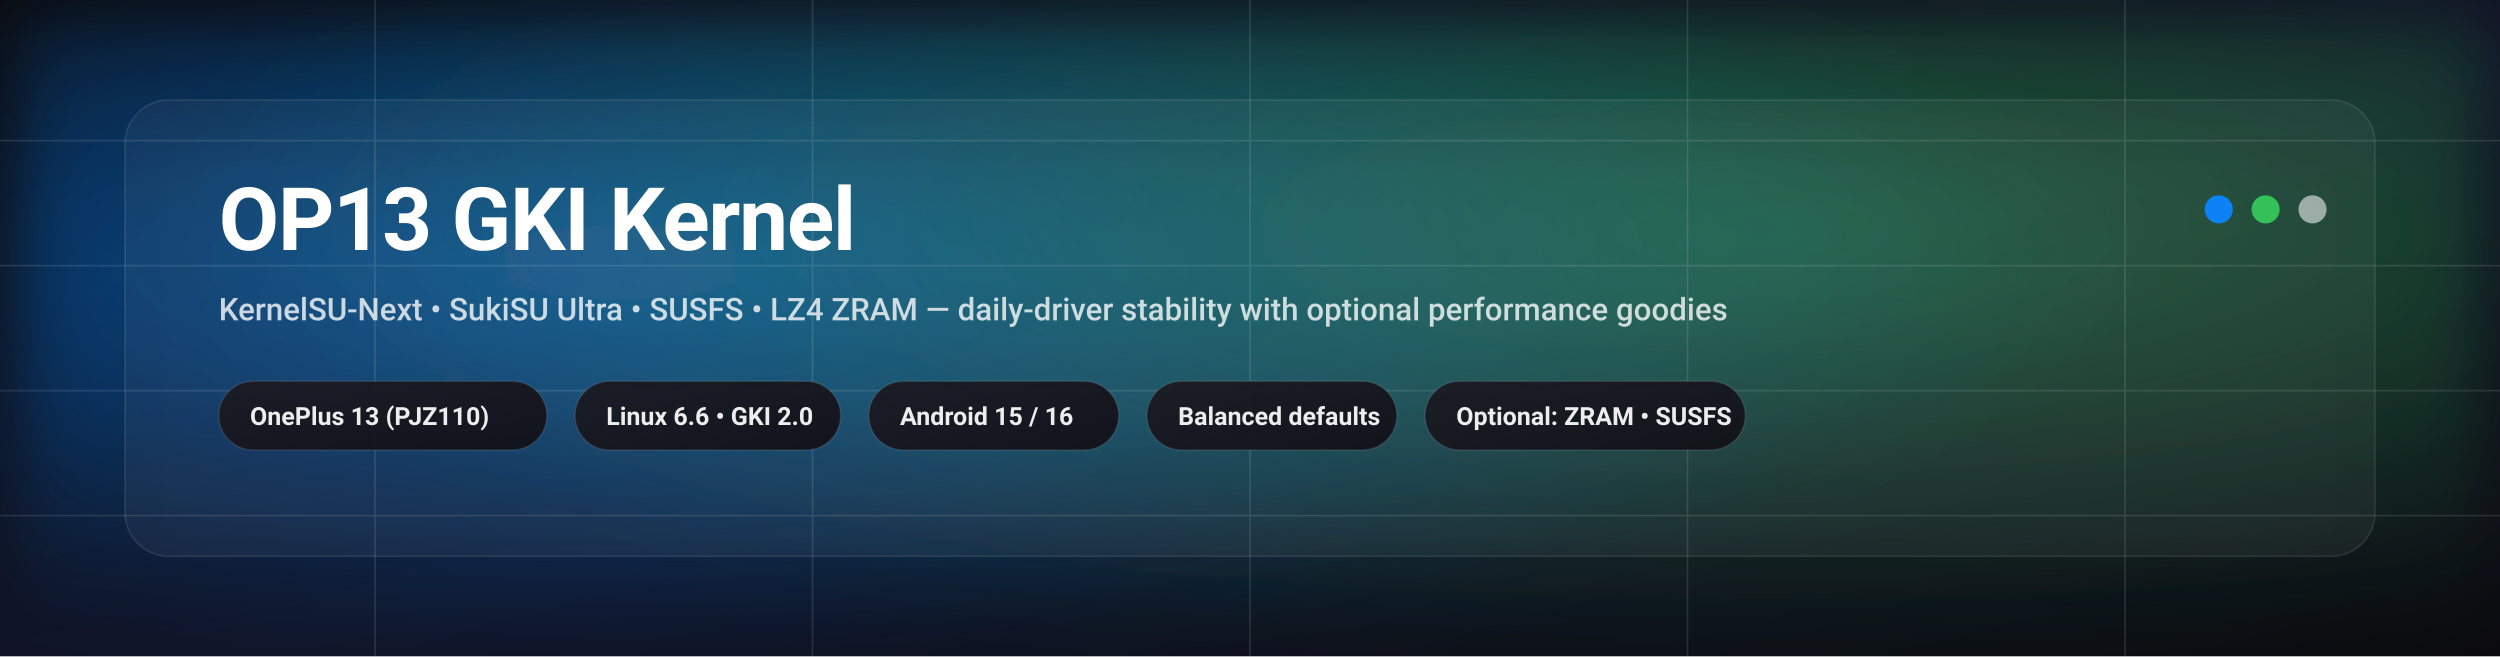
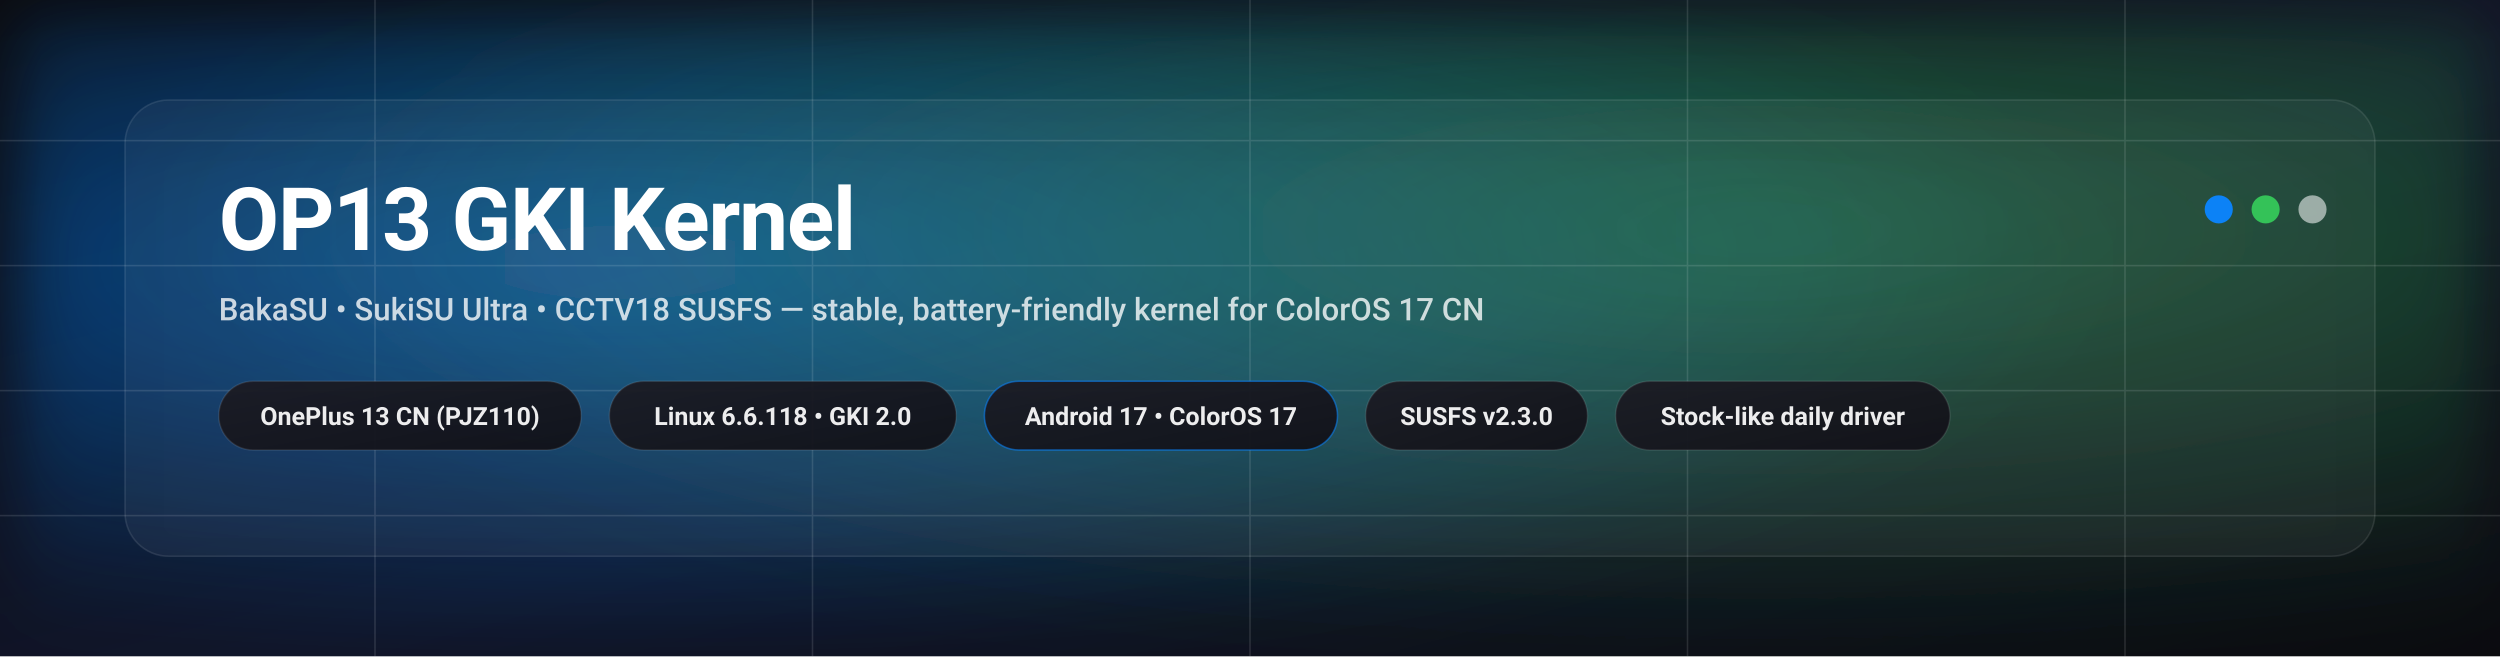
- <svg xmlns="http://www.w3.org/2000/svg" width="1600" height="420" viewBox="0 0 1600 420" role="img" aria-label="OP13 GKI Kernel banner">
+ <svg xmlns="http://www.w3.org/2000/svg" width="1600" height="420" viewBox="0 0 1600 420" role="img" aria-label="OP13 GKI Kernel banner — OnePlus 13 CN, Android 17, BakaSU and SukiSU Ultra with SUSFS">
  <defs>
    <linearGradient id="bg" x1="0" y1="0" x2="1" y2="1">
      <stop offset="0" stop-color="#0b0b0f" />
      <stop offset="0.55" stop-color="#101427" />
      <stop offset="1" stop-color="#0b0b0f" />
    </linearGradient>
    <radialGradient id="glowA" cx="25%" cy="40%" r="60%">
      <stop offset="0" stop-color="#0A84FF" stop-opacity="0.55" />
      <stop offset="1" stop-color="#0A84FF" stop-opacity="0" />
    </radialGradient>
    <radialGradient id="glowB" cx="70%" cy="35%" r="65%">
      <stop offset="0" stop-color="#34C759" stop-opacity="0.40" />
      <stop offset="1" stop-color="#34C759" stop-opacity="0" />
    </radialGradient>
    <filter id="blur" x="-20%" y="-20%" width="140%" height="140%">
      <feGaussianBlur stdDeviation="28" />
    </filter>
    <filter id="shadow" x="-20%" y="-20%" width="140%" height="140%">
      <feDropShadow dx="0" dy="14" stdDeviation="18" flood-color="#000000" flood-opacity="0.45" />
    </filter>
    <linearGradient id="chip" x1="0" y1="0" x2="1" y2="1">
      <stop offset="0" stop-color="#1b1b23" stop-opacity="0.95" />
      <stop offset="1" stop-color="#111118" stop-opacity="0.95" />
    </linearGradient>
  </defs>
  <rect width="1600" height="420" fill="url(#bg)" />
  <rect width="1600" height="420" fill="url(#glowA)" filter="url(#blur)" />
  <rect width="1600" height="420" fill="url(#glowB)" filter="url(#blur)" />
  <g opacity="0.12">
    <path d="M0 90 H1600" stroke="#ffffff" stroke-width="1" />
    <path d="M0 170 H1600" stroke="#ffffff" stroke-width="1" />
    <path d="M0 250 H1600" stroke="#ffffff" stroke-width="1" />
    <path d="M0 330 H1600" stroke="#ffffff" stroke-width="1" />
    <path d="M240 0 V420" stroke="#ffffff" stroke-width="1" />
    <path d="M520 0 V420" stroke="#ffffff" stroke-width="1" />
    <path d="M800 0 V420" stroke="#ffffff" stroke-width="1" />
    <path d="M1080 0 V420" stroke="#ffffff" stroke-width="1" />
    <path d="M1360 0 V420" stroke="#ffffff" stroke-width="1" />
  </g>
  <g filter="url(#shadow)">
    <rect x="80" y="64" width="1440" height="292" rx="28" fill="rgba(255,255,255,0.04)" stroke="rgba(255,255,255,0.10)" />
  </g>
  <text x="140" y="160" fill="#ffffff" font-family="ui-sans-serif, system-ui, -apple-system, Segoe UI, Roboto, Helvetica, Arial" font-size="56" font-weight="700" letter-spacing="-0.8">
    OP13 GKI Kernel
  </text>
  <text x="140" y="205" fill="rgba(255,255,255,0.78)" font-family="ui-sans-serif, system-ui, -apple-system, Segoe UI, Roboto, Helvetica, Arial" font-size="20" font-weight="500">
-     KernelSU-Next • SukiSU Ultra • SUSFS • LZ4 ZRAM — daily-driver stability with optional performance goodies
+     BakaSU • SukiSU Ultra • CCTV18 SUSFS — stable, battery-friendly kernel for ColorOS 17 CN
  </text>
  <g>
-     <rect x="140" y="244" width="210" height="44" rx="22" fill="url(#chip)" stroke="rgba(255,255,255,0.10)" />
-     <text x="160" y="272" fill="rgba(255,255,255,0.92)" font-family="ui-sans-serif, system-ui, -apple-system, Segoe UI, Roboto, Helvetica, Arial" font-size="16" font-weight="600">
-       OnePlus 13 (PJZ110)
-     </text>
-     <rect x="368" y="244" width="170" height="44" rx="22" fill="url(#chip)" stroke="rgba(255,255,255,0.10)" />
-     <text x="388" y="272" fill="rgba(255,255,255,0.92)" font-family="ui-sans-serif, system-ui, -apple-system, Segoe UI, Roboto, Helvetica, Arial" font-size="16" font-weight="600">
-       Linux 6.6 • GKI 2.0
-     </text>
-     <rect x="556" y="244" width="160" height="44" rx="22" fill="url(#chip)" stroke="rgba(255,255,255,0.10)" />
-     <text x="576" y="272" fill="rgba(255,255,255,0.92)" font-family="ui-sans-serif, system-ui, -apple-system, Segoe UI, Roboto, Helvetica, Arial" font-size="16" font-weight="600">
-       Android 15 / 16
-     </text>
-     <rect x="734" y="244" width="160" height="44" rx="22" fill="url(#chip)" stroke="rgba(255,255,255,0.10)" />
-     <text x="754" y="272" fill="rgba(255,255,255,0.92)" font-family="ui-sans-serif, system-ui, -apple-system, Segoe UI, Roboto, Helvetica, Arial" font-size="16" font-weight="600">
-       Balanced defaults
-     </text>
-     <rect x="912" y="244" width="205" height="44" rx="22" fill="url(#chip)" stroke="rgba(255,255,255,0.10)" />
-     <text x="932" y="272" fill="rgba(255,255,255,0.92)" font-family="ui-sans-serif, system-ui, -apple-system, Segoe UI, Roboto, Helvetica, Arial" font-size="16" font-weight="600">
-       Optional: ZRAM • SUSFS
-     </text>
+     <rect x="140" y="244" width="232" height="44" rx="22" fill="url(#chip)" stroke="rgba(255,255,255,0.10)" />
+     <text x="256" y="272" text-anchor="middle" fill="rgba(255,255,255,0.92)" font-family="ui-sans-serif, system-ui, -apple-system, Segoe UI, Roboto, Helvetica, Arial" font-size="16" font-weight="600">OnePlus 13 CN (PJZ110)</text>
+     <rect x="390" y="244" width="222" height="44" rx="22" fill="url(#chip)" stroke="rgba(255,255,255,0.10)" />
+     <text x="501" y="272" text-anchor="middle" fill="rgba(255,255,255,0.92)" font-family="ui-sans-serif, system-ui, -apple-system, Segoe UI, Roboto, Helvetica, Arial" font-size="16" font-weight="600">Linux 6.6.118 • GKI 2.0</text>
+     <rect x="630" y="244" width="226" height="44" rx="22" fill="url(#chip)" stroke="rgba(10,132,255,0.55)" />
+     <text x="743" y="272" text-anchor="middle" fill="rgba(255,255,255,0.92)" font-family="ui-sans-serif, system-ui, -apple-system, Segoe UI, Roboto, Helvetica, Arial" font-size="16" font-weight="600">Android 17 • ColorOS 17</text>
+     <rect x="874" y="244" width="142" height="44" rx="22" fill="url(#chip)" stroke="rgba(255,255,255,0.10)" />
+     <text x="945" y="272" text-anchor="middle" fill="rgba(255,255,255,0.92)" font-family="ui-sans-serif, system-ui, -apple-system, Segoe UI, Roboto, Helvetica, Arial" font-size="16" font-weight="600">SUSFS v2.3.0</text>
+     <rect x="1034" y="244" width="214" height="44" rx="22" fill="url(#chip)" stroke="rgba(255,255,255,0.10)" />
+     <text x="1141" y="272" text-anchor="middle" fill="rgba(255,255,255,0.92)" font-family="ui-sans-serif, system-ui, -apple-system, Segoe UI, Roboto, Helvetica, Arial" font-size="16" font-weight="600">Stock-like daily driver</text>
  </g>
  <circle cx="1420" cy="134" r="9" fill="#0A84FF" opacity="0.95" />
  <circle cx="1450" cy="134" r="9" fill="#34C759" opacity="0.95" />
  <circle cx="1480" cy="134" r="9" fill="#ffffff" opacity="0.55" />
</svg>
